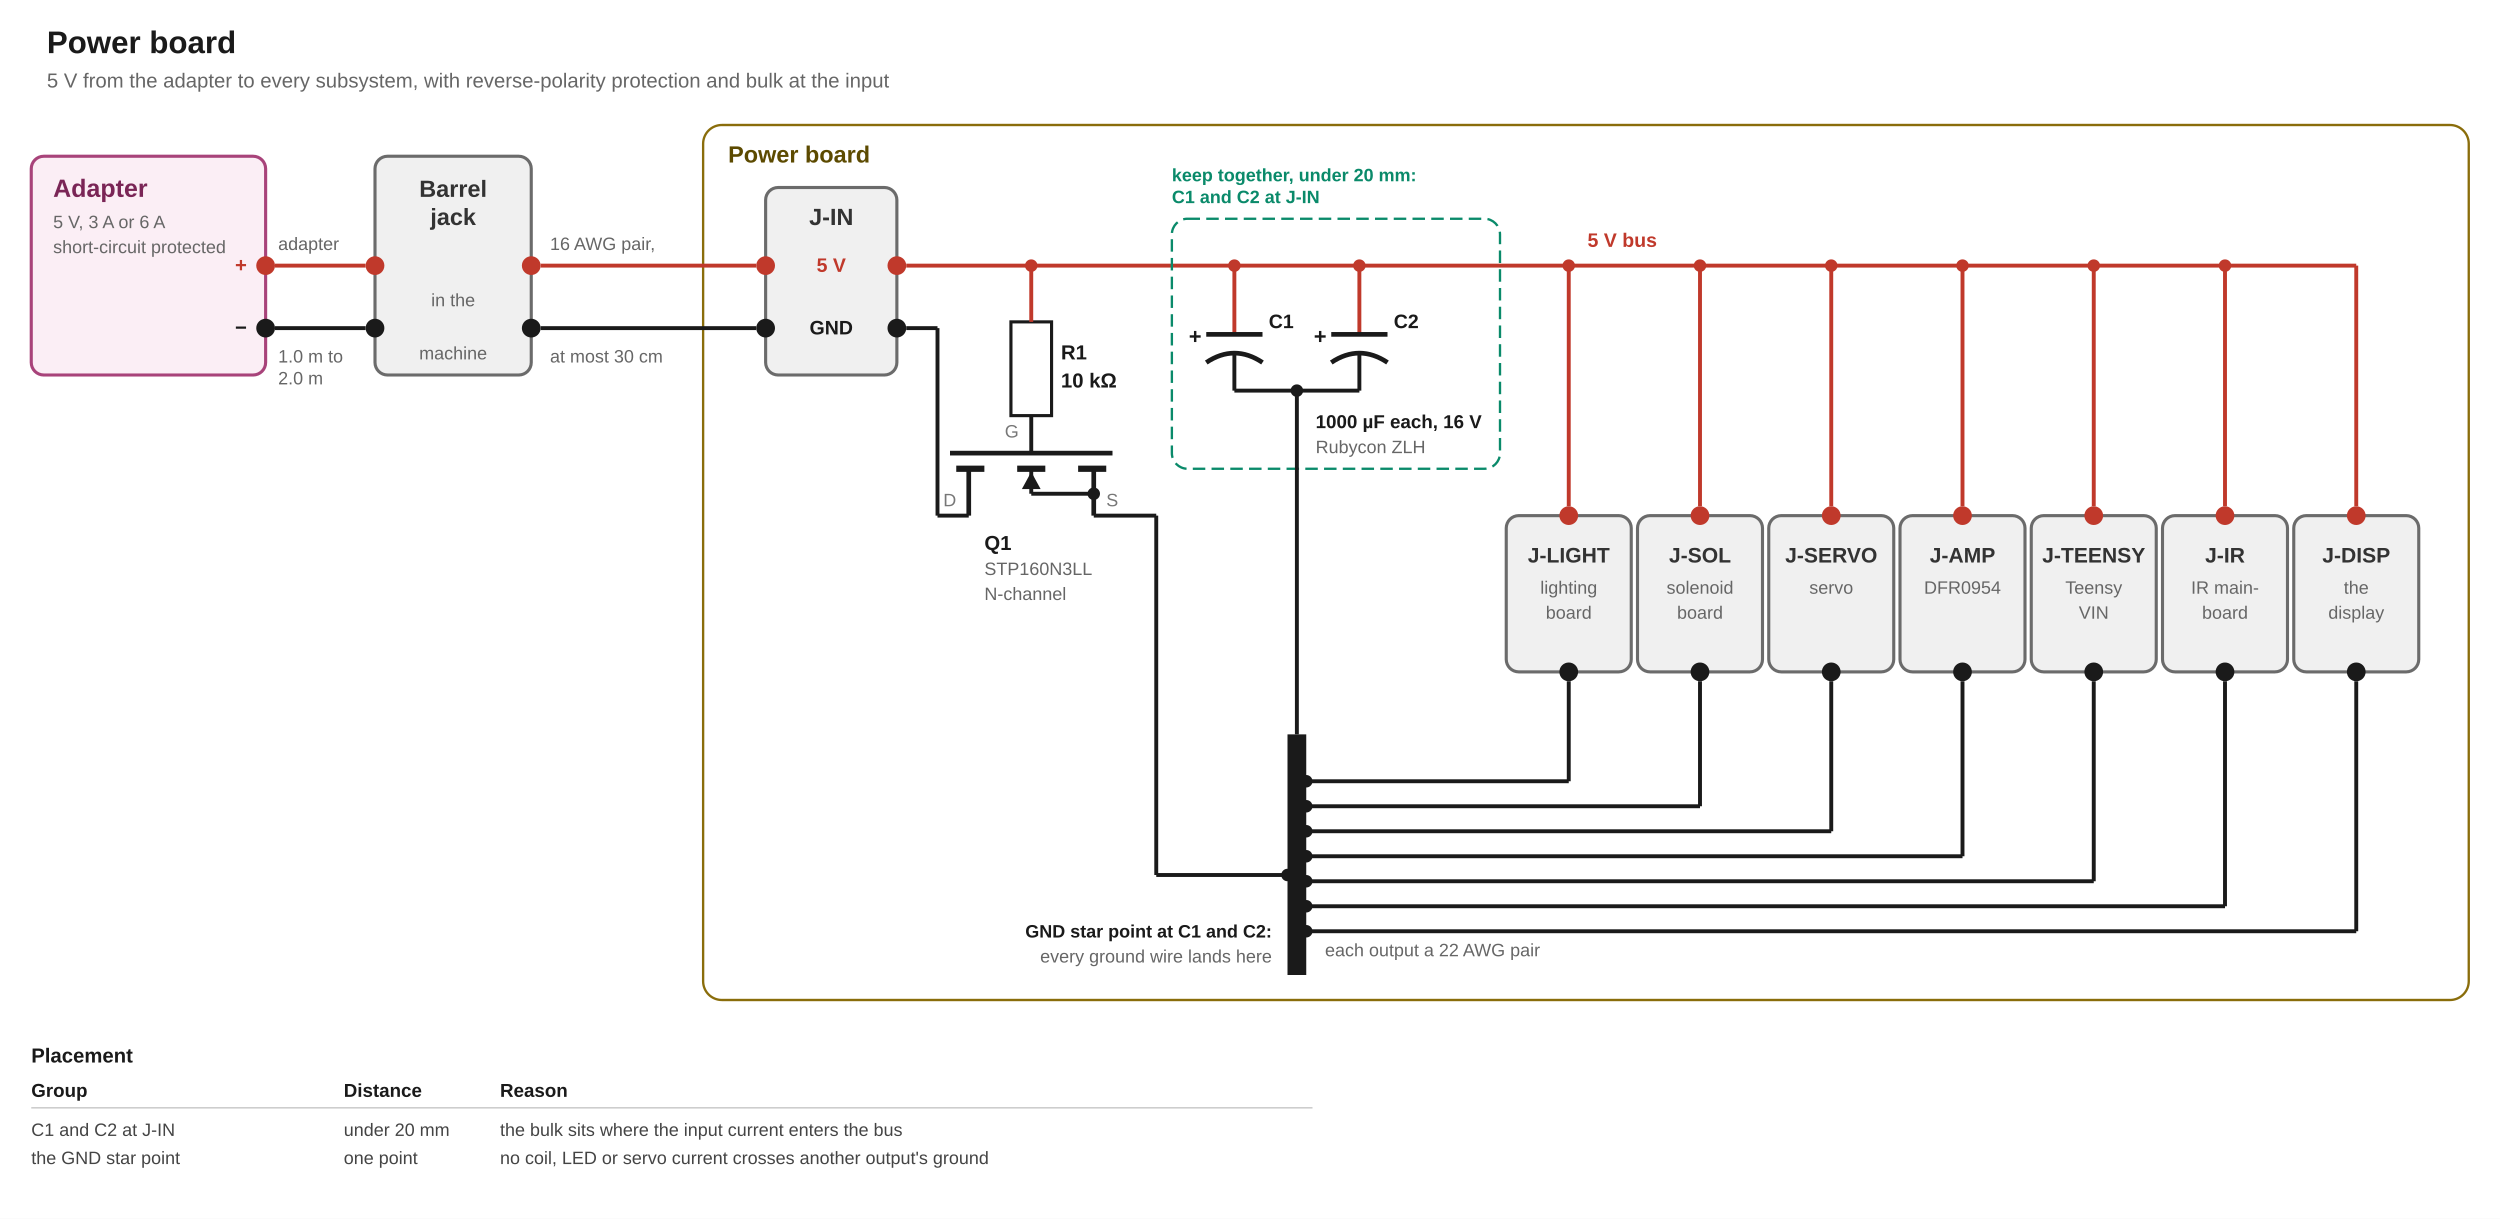
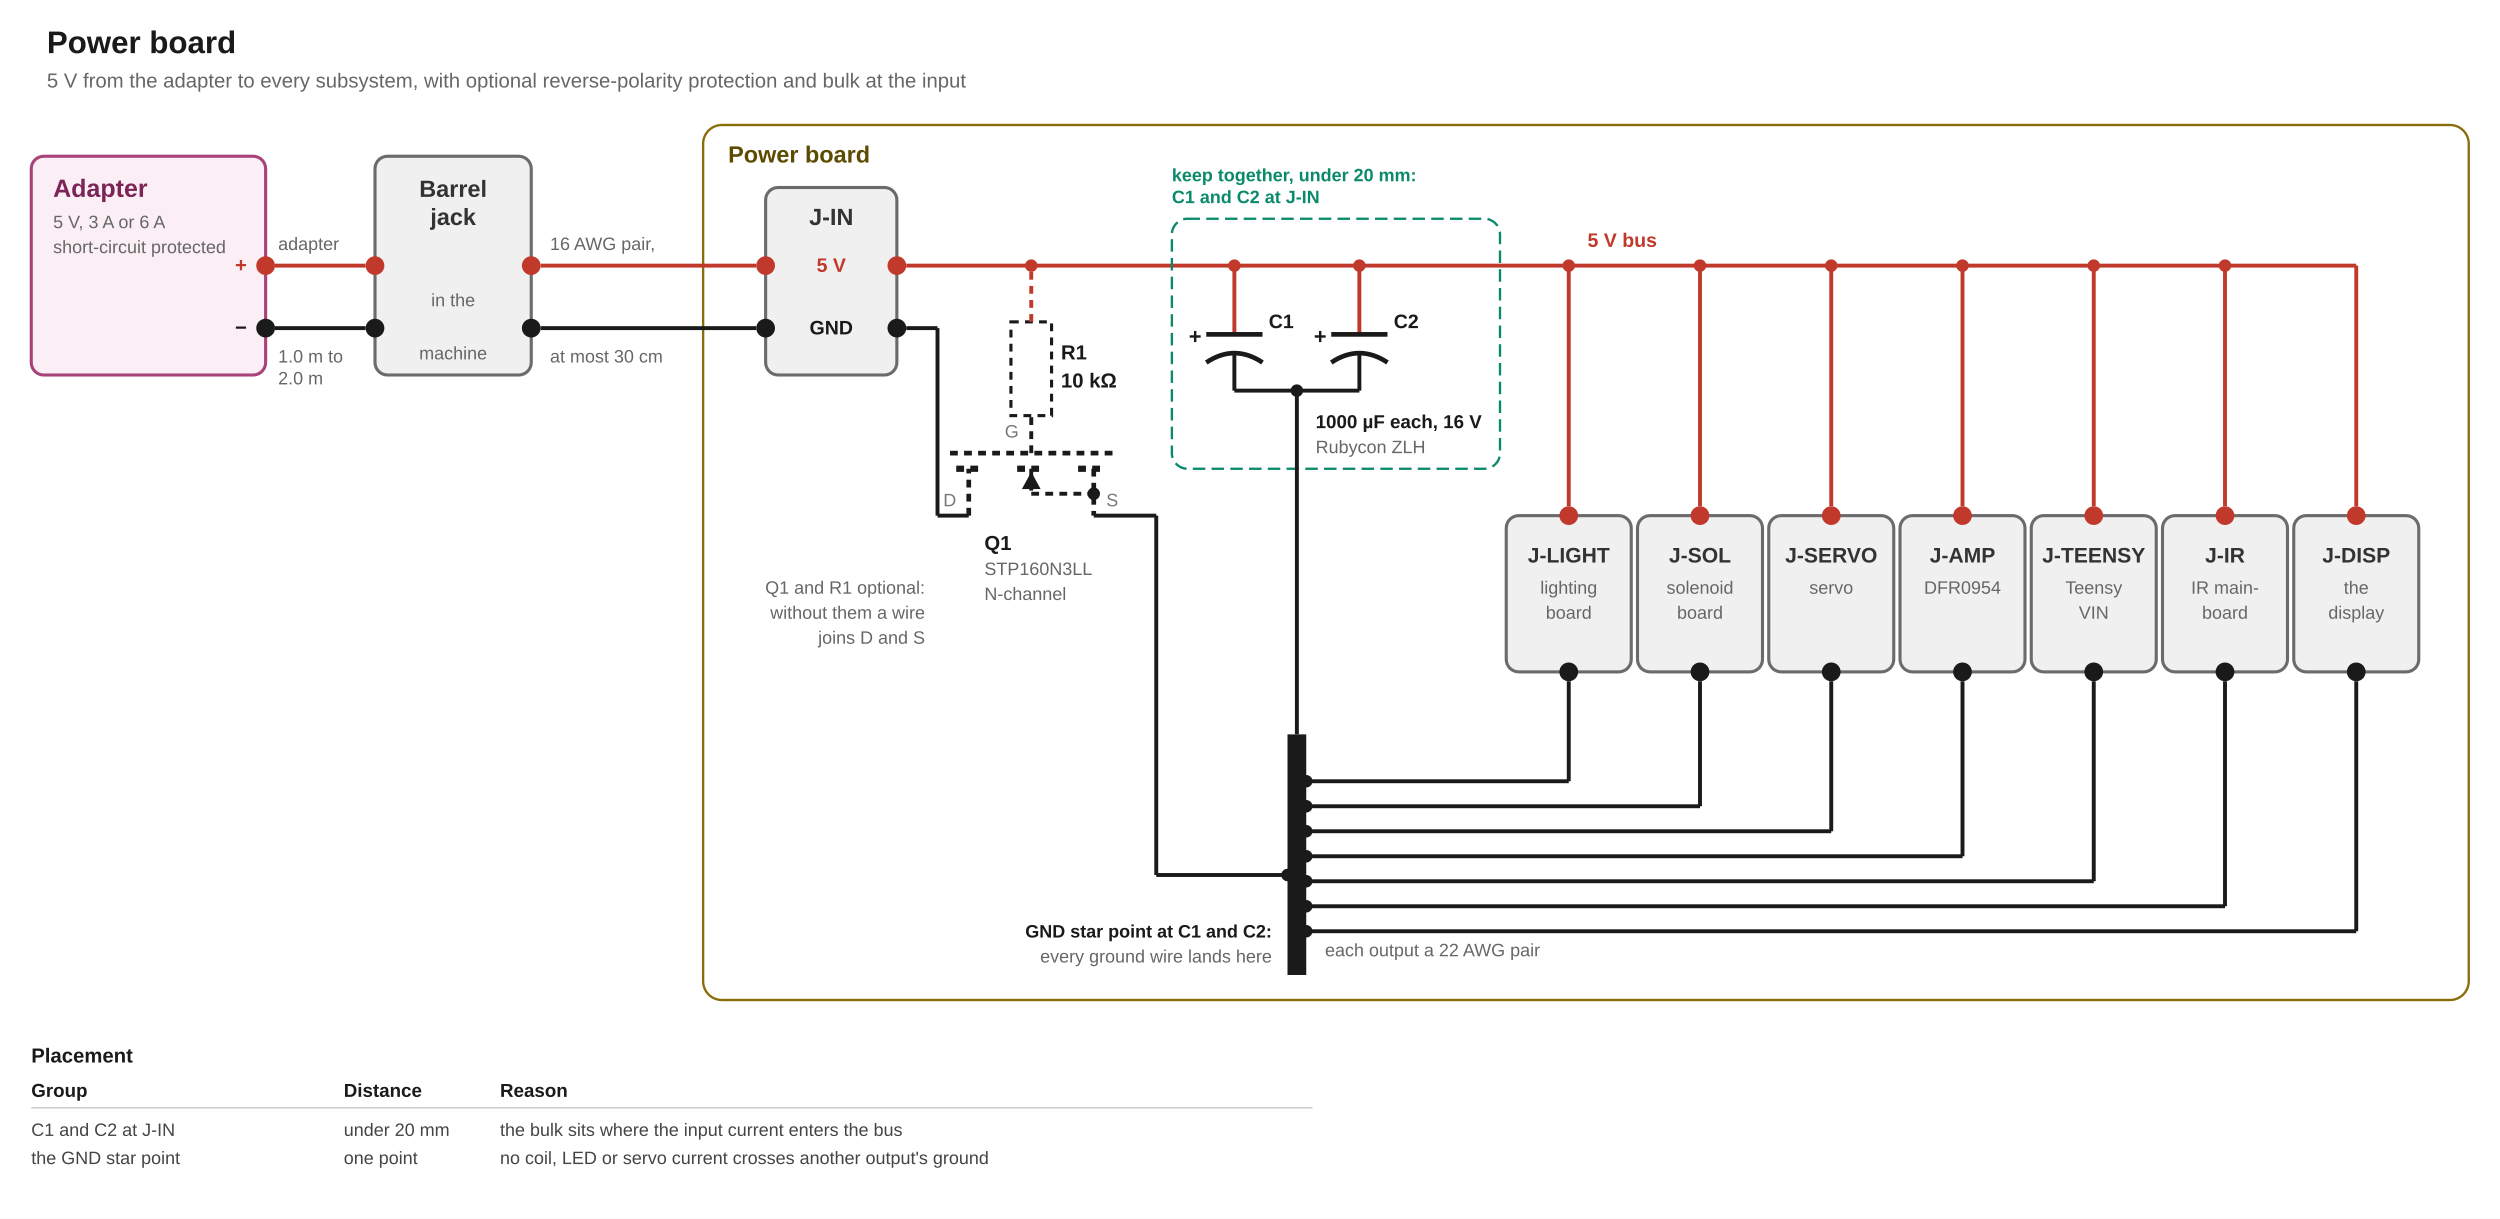
<svg xmlns="http://www.w3.org/2000/svg" viewBox="0 0 1600 780" font-family="Segoe UI, Arial, sans-serif">
  <rect x="0" y="0" width="1600" height="780" fill="#ffffff" />
  <text x="30" y="34" font-size="20" font-weight="700" fill="#1a1a1a">Power board</text>
-   <text x="30" y="56" font-size="13" fill="#666" data-fig="v_rail">5 V from the adapter to every subsystem, with reverse-polarity protection and bulk at the input</text>
+   <text x="30" y="56" font-size="13" fill="#666" data-fig="v_rail">5 V from the adapter to every subsystem, with optional reverse-polarity protection and bulk at the input</text>
  <rect x="20" y="100" width="150" height="140" rx="8" fill="#fbeef5" stroke="#a8437a" stroke-width="2" />
  <text x="34" y="126" font-size="16" font-weight="700" fill="#7a2556">Adapter</text>
  <text x="34" y="146" font-size="11.5" fill="#666" data-fig="v_rail i_supply_3a i_supply_6a">5 V, 3 A or 6 A</text>
  <text x="34" y="162" font-size="11.5" fill="#666">short-circuit protected</text>
  <circle cx="170" cy="170" r="6" fill="#c0392b" />
  <text x="158" y="174" text-anchor="end" font-size="13" font-weight="700" fill="#c0392b">+</text>
  <circle cx="170" cy="210" r="6" fill="#1a1a1a" />
  <text x="158" y="214" text-anchor="end" font-size="13" font-weight="700" fill="#1a1a1a">−</text>
  <line x1="176" y1="170" x2="234" y2="170" stroke="#c0392b" stroke-width="2.5" />
  <line x1="176" y1="210" x2="234" y2="210" stroke="#1a1a1a" stroke-width="2.5" />
  <text x="178" y="160" font-size="11.5" fill="#666">adapter</text>
  <text x="178" y="232" font-size="11.5" fill="#666" data-fig="len_adapter_min">1.0 m to</text>
  <text x="178" y="246" font-size="11.5" fill="#666" data-fig="len_adapter_max">2.0 m</text>
  <rect x="240" y="100" width="100" height="140" rx="8" fill="#f0f0f0" stroke="#6b6b6b" stroke-width="2" />
  <text x="290" y="126" text-anchor="middle" font-size="15" font-weight="700" fill="#333333">Barrel</text>
  <text x="290" y="144" text-anchor="middle" font-size="15" font-weight="700" fill="#333333">jack</text>
  <circle cx="240" cy="170" r="6" fill="#c0392b" />
  <circle cx="240" cy="210" r="6" fill="#1a1a1a" />
  <circle cx="340" cy="170" r="6" fill="#c0392b" />
  <circle cx="340" cy="210" r="6" fill="#1a1a1a" />
  <text x="290" y="196" text-anchor="middle" font-size="11.5" fill="#666">in the</text>
  <text x="290" y="230" text-anchor="middle" font-size="11.5" fill="#666">machine</text>
  <rect x="450" y="80" width="1130" height="560" rx="12" fill="none" stroke="#8a6d0b" stroke-width="1.5" />
  <text x="466" y="104" font-size="15" font-weight="700" fill="#5c4a00">Power board</text>
  <line x1="346" y1="170" x2="484" y2="170" stroke="#c0392b" stroke-width="2.5" />
  <line x1="346" y1="210" x2="484" y2="210" stroke="#1a1a1a" stroke-width="2.5" />
  <text x="352" y="160" font-size="11.5" fill="#666">16 AWG pair,</text>
  <text x="352" y="232" font-size="11.5" fill="#666" data-fig="len_dcin">at most 30 cm</text>
  <rect x="490" y="120" width="84" height="120" rx="8" fill="#f0f0f0" stroke="#6b6b6b" stroke-width="2" />
  <text x="532" y="144" text-anchor="middle" font-size="15" font-weight="700" fill="#333333">J-IN</text>
  <circle cx="490" cy="170" r="6" fill="#c0392b" />
  <circle cx="490" cy="210" r="6" fill="#1a1a1a" />
  <circle cx="574" cy="170" r="6" fill="#c0392b" />
  <circle cx="574" cy="210" r="6" fill="#1a1a1a" />
  <text x="532" y="174" text-anchor="middle" font-size="12.5" font-weight="700" fill="#c0392b" data-fig="v_rail">5 V</text>
  <text x="532" y="214" text-anchor="middle" font-size="12.5" font-weight="700" fill="#1a1a1a">GND</text>
  <line x1="580" y1="170" x2="1508" y2="170" stroke="#c0392b" stroke-width="2.5" />
  <text x="1016" y="158" font-size="12.5" font-weight="700" fill="#c0392b" data-fig="v_rail">5 V bus</text>
  <line x1="580" y1="210" x2="600" y2="210" stroke="#1a1a1a" stroke-width="2.5" />
  <line x1="600" y1="210" x2="600" y2="330" stroke="#1a1a1a" stroke-width="2.5" />
  <line x1="600" y1="330" x2="620" y2="330" stroke="#1a1a1a" stroke-width="2.5" />
-   <line x1="620" y1="330" x2="620" y2="300" stroke="#1a1a1a" stroke-width="3" />
-   <line x1="700" y1="300" x2="700" y2="330" stroke="#1a1a1a" stroke-width="3" />
-   <line x1="612" y1="300" x2="630" y2="300" stroke="#1a1a1a" stroke-width="4" />
-   <line x1="651" y1="300" x2="669" y2="300" stroke="#1a1a1a" stroke-width="4" />
-   <line x1="690" y1="300" x2="708" y2="300" stroke="#1a1a1a" stroke-width="4" />
-   <line x1="660" y1="300" x2="660" y2="316" stroke="#1a1a1a" stroke-width="2.5" />
-   <line x1="660" y1="316" x2="700" y2="316" stroke="#1a1a1a" stroke-width="2.5" />
+   <line x1="620" y1="330" x2="620" y2="300" stroke="#1a1a1a" stroke-width="3" stroke-dasharray="5 4" />
+   <line x1="700" y1="300" x2="700" y2="330" stroke="#1a1a1a" stroke-width="3" stroke-dasharray="5 4" />
+   <line x1="612" y1="300" x2="630" y2="300" stroke="#1a1a1a" stroke-width="4" stroke-dasharray="5 4" />
+   <line x1="651" y1="300" x2="669" y2="300" stroke="#1a1a1a" stroke-width="4" stroke-dasharray="5 4" />
+   <line x1="690" y1="300" x2="708" y2="300" stroke="#1a1a1a" stroke-width="4" stroke-dasharray="5 4" />
+   <line x1="660" y1="300" x2="660" y2="316" stroke="#1a1a1a" stroke-width="2.5" stroke-dasharray="5 4" />
+   <line x1="660" y1="316" x2="700" y2="316" stroke="#1a1a1a" stroke-width="2.5" stroke-dasharray="5 4" />
  <circle cx="700" cy="316" r="4" fill="#1a1a1a" />
  <polygon points="660,302 654,313 666,313" fill="#1a1a1a" />
-   <line x1="608" y1="290" x2="712" y2="290" stroke="#1a1a1a" stroke-width="3" />
+   <line x1="608" y1="290" x2="712" y2="290" stroke="#1a1a1a" stroke-width="3" stroke-dasharray="5 4" />
  <text x="630" y="352" font-size="13" font-weight="700" fill="#1a1a1a">Q1</text>
  <text x="612" y="324" text-anchor="end" font-size="11.5" fill="#777">D</text>
  <text x="708" y="324" font-size="11.5" fill="#777">S</text>
  <text x="652" y="280" text-anchor="end" font-size="11.5" fill="#777">G</text>
  <text x="630" y="368" font-size="11.5" fill="#666">STP160N3LL</text>
  <text x="630" y="384" font-size="11.5" fill="#666">N-channel</text>
-   <line x1="660" y1="290" x2="660" y2="266" stroke="#1a1a1a" stroke-width="2.5" />
-   <rect x="647" y="206" width="26" height="60" fill="#fff" stroke="#1a1a1a" stroke-width="2" />
-   <line x1="660" y1="206" x2="660" y2="170" stroke="#c0392b" stroke-width="2.5" />
+   <line x1="660" y1="290" x2="660" y2="266" stroke="#1a1a1a" stroke-width="2.5" stroke-dasharray="5 4" />
+   <rect x="647" y="206" width="26" height="60" fill="#fff" stroke="#1a1a1a" stroke-width="2" stroke-dasharray="5 4" />
+   <line x1="660" y1="206" x2="660" y2="170" stroke="#c0392b" stroke-width="2.5" stroke-dasharray="5 4" />
  <circle cx="660" cy="170" r="4" fill="#c0392b" />
  <text x="679" y="230" font-size="13" font-weight="700" fill="#1a1a1a">R1</text>
  <text x="679" y="248" font-size="13" font-weight="700" fill="#1a1a1a" data-fig="r_gate">10 kΩ</text>
+   <text x="592" y="380" text-anchor="end" font-size="11.5" fill="#666">Q1 and R1 optional:</text>
+   <text x="592" y="396" text-anchor="end" font-size="11.5" fill="#666">without them a wire</text>
+   <text x="592" y="412" text-anchor="end" font-size="11.5" fill="#666">joins D and S</text>
  <circle cx="790" cy="170" r="4" fill="#c0392b" />
  <line x1="790" y1="170" x2="790" y2="214" stroke="#c0392b" stroke-width="2.5" />
  <line x1="772" y1="214" x2="808" y2="214" stroke="#1a1a1a" stroke-width="3" />
  <path d="M 772 232 Q 790 220 808 232" fill="none" stroke="#1a1a1a" stroke-width="3" />
  <text x="769" y="220" text-anchor="end" font-size="14" font-weight="700" fill="#1a1a1a">+</text>
  <text x="812" y="210" font-size="12.5" font-weight="700" fill="#1a1a1a">C1</text>
  <line x1="790" y1="226" x2="790" y2="250" stroke="#1a1a1a" stroke-width="2.5" />
  <circle cx="870" cy="170" r="4" fill="#c0392b" />
  <line x1="870" y1="170" x2="870" y2="214" stroke="#c0392b" stroke-width="2.5" />
  <line x1="852" y1="214" x2="888" y2="214" stroke="#1a1a1a" stroke-width="3" />
  <path d="M 852 232 Q 870 220 888 232" fill="none" stroke="#1a1a1a" stroke-width="3" />
  <text x="849" y="220" text-anchor="end" font-size="14" font-weight="700" fill="#1a1a1a">+</text>
  <text x="892" y="210" font-size="12.5" font-weight="700" fill="#1a1a1a">C2</text>
  <line x1="870" y1="226" x2="870" y2="250" stroke="#1a1a1a" stroke-width="2.5" />
  <line x1="790" y1="250" x2="870" y2="250" stroke="#1a1a1a" stroke-width="2.5" />
  <text x="842" y="274" font-size="12" font-weight="700" fill="#1a1a1a" data-fig="c_one v_c_rating">1000 µF each, 16 V</text>
  <text x="842" y="290" font-size="11.5" fill="#666">Rubycon ZLH</text>
  <rect x="750" y="140" width="210" height="160" rx="10" fill="none" stroke="#0a8a6a" stroke-width="1.5" stroke-dasharray="8 4" />
  <text x="750" y="116" font-size="11.5" font-weight="700" fill="#0a8a6a" data-fig="place_bulk">keep together, under 20 mm:</text>
  <text x="750" y="130" font-size="11.5" font-weight="700" fill="#0a8a6a">C1 and C2 at J-IN</text>
  <circle cx="1004" cy="170" r="4" fill="#c0392b" />
  <line x1="1004" y1="170" x2="1004" y2="324" stroke="#c0392b" stroke-width="2.5" />
  <rect x="964" y="330" width="80" height="100" rx="8" fill="#f0f0f0" stroke="#6b6b6b" stroke-width="2" />
  <circle cx="1004" cy="330" r="6" fill="#c0392b" />
  <circle cx="1004" cy="430" r="6" fill="#1a1a1a" />
  <text x="1004" y="360" text-anchor="middle" font-size="13.5" font-weight="700" fill="#333333">J-LIGHT</text>
  <text x="1004" y="380" text-anchor="middle" font-size="11.5" fill="#666">lighting</text>
  <text x="1004" y="396" text-anchor="middle" font-size="11.5" fill="#666">board</text>
  <line x1="1004" y1="436" x2="1004" y2="500" stroke="#1a1a1a" stroke-width="2.5" />
  <line x1="1004" y1="500" x2="836" y2="500" stroke="#1a1a1a" stroke-width="2.5" />
  <circle cx="836" cy="500" r="4" fill="#1a1a1a" />
  <circle cx="1088" cy="170" r="4" fill="#c0392b" />
  <line x1="1088" y1="170" x2="1088" y2="324" stroke="#c0392b" stroke-width="2.5" />
  <rect x="1048" y="330" width="80" height="100" rx="8" fill="#f0f0f0" stroke="#6b6b6b" stroke-width="2" />
  <circle cx="1088" cy="330" r="6" fill="#c0392b" />
  <circle cx="1088" cy="430" r="6" fill="#1a1a1a" />
  <text x="1088" y="360" text-anchor="middle" font-size="13.5" font-weight="700" fill="#333333">J-SOL</text>
  <text x="1088" y="380" text-anchor="middle" font-size="11.5" fill="#666">solenoid</text>
  <text x="1088" y="396" text-anchor="middle" font-size="11.5" fill="#666">board</text>
  <line x1="1088" y1="436" x2="1088" y2="516" stroke="#1a1a1a" stroke-width="2.5" />
  <line x1="1088" y1="516" x2="836" y2="516" stroke="#1a1a1a" stroke-width="2.5" />
  <circle cx="836" cy="516" r="4" fill="#1a1a1a" />
  <circle cx="1172" cy="170" r="4" fill="#c0392b" />
  <line x1="1172" y1="170" x2="1172" y2="324" stroke="#c0392b" stroke-width="2.5" />
  <rect x="1132" y="330" width="80" height="100" rx="8" fill="#f0f0f0" stroke="#6b6b6b" stroke-width="2" />
  <circle cx="1172" cy="330" r="6" fill="#c0392b" />
  <circle cx="1172" cy="430" r="6" fill="#1a1a1a" />
  <text x="1172" y="360" text-anchor="middle" font-size="13.5" font-weight="700" fill="#333333">J-SERVO</text>
  <text x="1172" y="380" text-anchor="middle" font-size="11.5" fill="#666">servo</text>
  <line x1="1172" y1="436" x2="1172" y2="532" stroke="#1a1a1a" stroke-width="2.5" />
  <line x1="1172" y1="532" x2="836" y2="532" stroke="#1a1a1a" stroke-width="2.5" />
  <circle cx="836" cy="532" r="4" fill="#1a1a1a" />
  <circle cx="1256" cy="170" r="4" fill="#c0392b" />
  <line x1="1256" y1="170" x2="1256" y2="324" stroke="#c0392b" stroke-width="2.5" />
  <rect x="1216" y="330" width="80" height="100" rx="8" fill="#f0f0f0" stroke="#6b6b6b" stroke-width="2" />
  <circle cx="1256" cy="330" r="6" fill="#c0392b" />
  <circle cx="1256" cy="430" r="6" fill="#1a1a1a" />
  <text x="1256" y="360" text-anchor="middle" font-size="13.5" font-weight="700" fill="#333333">J-AMP</text>
  <text x="1256" y="380" text-anchor="middle" font-size="11.5" fill="#666">DFR0954</text>
  <line x1="1256" y1="436" x2="1256" y2="548" stroke="#1a1a1a" stroke-width="2.5" />
  <line x1="1256" y1="548" x2="836" y2="548" stroke="#1a1a1a" stroke-width="2.5" />
  <circle cx="836" cy="548" r="4" fill="#1a1a1a" />
  <circle cx="1340" cy="170" r="4" fill="#c0392b" />
  <line x1="1340" y1="170" x2="1340" y2="324" stroke="#c0392b" stroke-width="2.5" />
  <rect x="1300" y="330" width="80" height="100" rx="8" fill="#f0f0f0" stroke="#6b6b6b" stroke-width="2" />
  <circle cx="1340" cy="330" r="6" fill="#c0392b" />
  <circle cx="1340" cy="430" r="6" fill="#1a1a1a" />
  <text x="1340" y="360" text-anchor="middle" font-size="13.5" font-weight="700" fill="#333333">J-TEENSY</text>
  <text x="1340" y="380" text-anchor="middle" font-size="11.5" fill="#666">Teensy</text>
  <text x="1340" y="396" text-anchor="middle" font-size="11.5" fill="#666">VIN</text>
  <line x1="1340" y1="436" x2="1340" y2="564" stroke="#1a1a1a" stroke-width="2.5" />
  <line x1="1340" y1="564" x2="836" y2="564" stroke="#1a1a1a" stroke-width="2.5" />
  <circle cx="836" cy="564" r="4" fill="#1a1a1a" />
  <circle cx="1424" cy="170" r="4" fill="#c0392b" />
  <line x1="1424" y1="170" x2="1424" y2="324" stroke="#c0392b" stroke-width="2.5" />
  <rect x="1384" y="330" width="80" height="100" rx="8" fill="#f0f0f0" stroke="#6b6b6b" stroke-width="2" />
  <circle cx="1424" cy="330" r="6" fill="#c0392b" />
  <circle cx="1424" cy="430" r="6" fill="#1a1a1a" />
  <text x="1424" y="360" text-anchor="middle" font-size="13.5" font-weight="700" fill="#333333">J-IR</text>
  <text x="1424" y="380" text-anchor="middle" font-size="11.5" fill="#666">IR main-</text>
  <text x="1424" y="396" text-anchor="middle" font-size="11.5" fill="#666">board</text>
  <line x1="1424" y1="436" x2="1424" y2="580" stroke="#1a1a1a" stroke-width="2.5" />
  <line x1="1424" y1="580" x2="836" y2="580" stroke="#1a1a1a" stroke-width="2.5" />
  <circle cx="836" cy="580" r="4" fill="#1a1a1a" />
  <line x1="1508" y1="170" x2="1508" y2="324" stroke="#c0392b" stroke-width="2.5" />
  <rect x="1468" y="330" width="80" height="100" rx="8" fill="#f0f0f0" stroke="#6b6b6b" stroke-width="2" />
  <circle cx="1508" cy="330" r="6" fill="#c0392b" />
  <circle cx="1508" cy="430" r="6" fill="#1a1a1a" />
  <text x="1508" y="360" text-anchor="middle" font-size="13.5" font-weight="700" fill="#333333">J-DISP</text>
  <text x="1508" y="380" text-anchor="middle" font-size="11.5" fill="#666">the</text>
  <text x="1508" y="396" text-anchor="middle" font-size="11.5" fill="#666">display</text>
  <line x1="1508" y1="436" x2="1508" y2="596" stroke="#1a1a1a" stroke-width="2.5" />
  <line x1="1508" y1="596" x2="836" y2="596" stroke="#1a1a1a" stroke-width="2.5" />
  <circle cx="836" cy="596" r="4" fill="#1a1a1a" />
  <rect x="824" y="470" width="12" height="154" fill="#1a1a1a" />
  <circle cx="830" cy="250" r="4" fill="#1a1a1a" />
  <line x1="830" y1="250" x2="830" y2="470" stroke="#1a1a1a" stroke-width="2.5" />
  <line x1="700" y1="330" x2="740" y2="330" stroke="#1a1a1a" stroke-width="2.5" />
  <line x1="740" y1="330" x2="740" y2="560" stroke="#1a1a1a" stroke-width="2.5" />
  <line x1="740" y1="560" x2="824" y2="560" stroke="#1a1a1a" stroke-width="2.5" />
  <circle cx="824" cy="560" r="4" fill="#1a1a1a" />
  <text x="814" y="600" text-anchor="end" font-size="11.5" font-weight="700" fill="#1a1a1a">GND star point at C1 and C2:</text>
  <text x="814" y="616" text-anchor="end" font-size="11.5" fill="#666">every ground wire lands here</text>
  <text x="848" y="612" font-size="11.5" fill="#666">each output a 22 AWG pair</text>
  <text x="20" y="680" font-size="13" font-weight="700" fill="#1a1a1a">Placement</text>
  <text x="20" y="702" font-size="12" font-weight="700" fill="#1a1a1a">Group</text>
  <text x="220" y="702" font-size="12" font-weight="700" fill="#1a1a1a">Distance</text>
  <text x="320" y="702" font-size="12" font-weight="700" fill="#1a1a1a">Reason</text>
  <line x1="20" y1="709" x2="840" y2="709" stroke="#ccc" stroke-width="1" />
  <text x="20" y="727" font-size="11.5" fill="#444">C1 and C2 at J-IN</text>
  <text x="220" y="727" font-size="11.5" fill="#444" data-fig="place_bulk">under 20 mm</text>
  <text x="320" y="727" font-size="11.5" fill="#444">the bulk sits where the input current enters the bus</text>
  <text x="20" y="745" font-size="11.5" fill="#444">the GND star point</text>
  <text x="220" y="745" font-size="11.5" fill="#444">one point</text>
  <text x="320" y="745" font-size="11.5" fill="#444">no coil, LED or servo current crosses another output's ground</text>
</svg>
